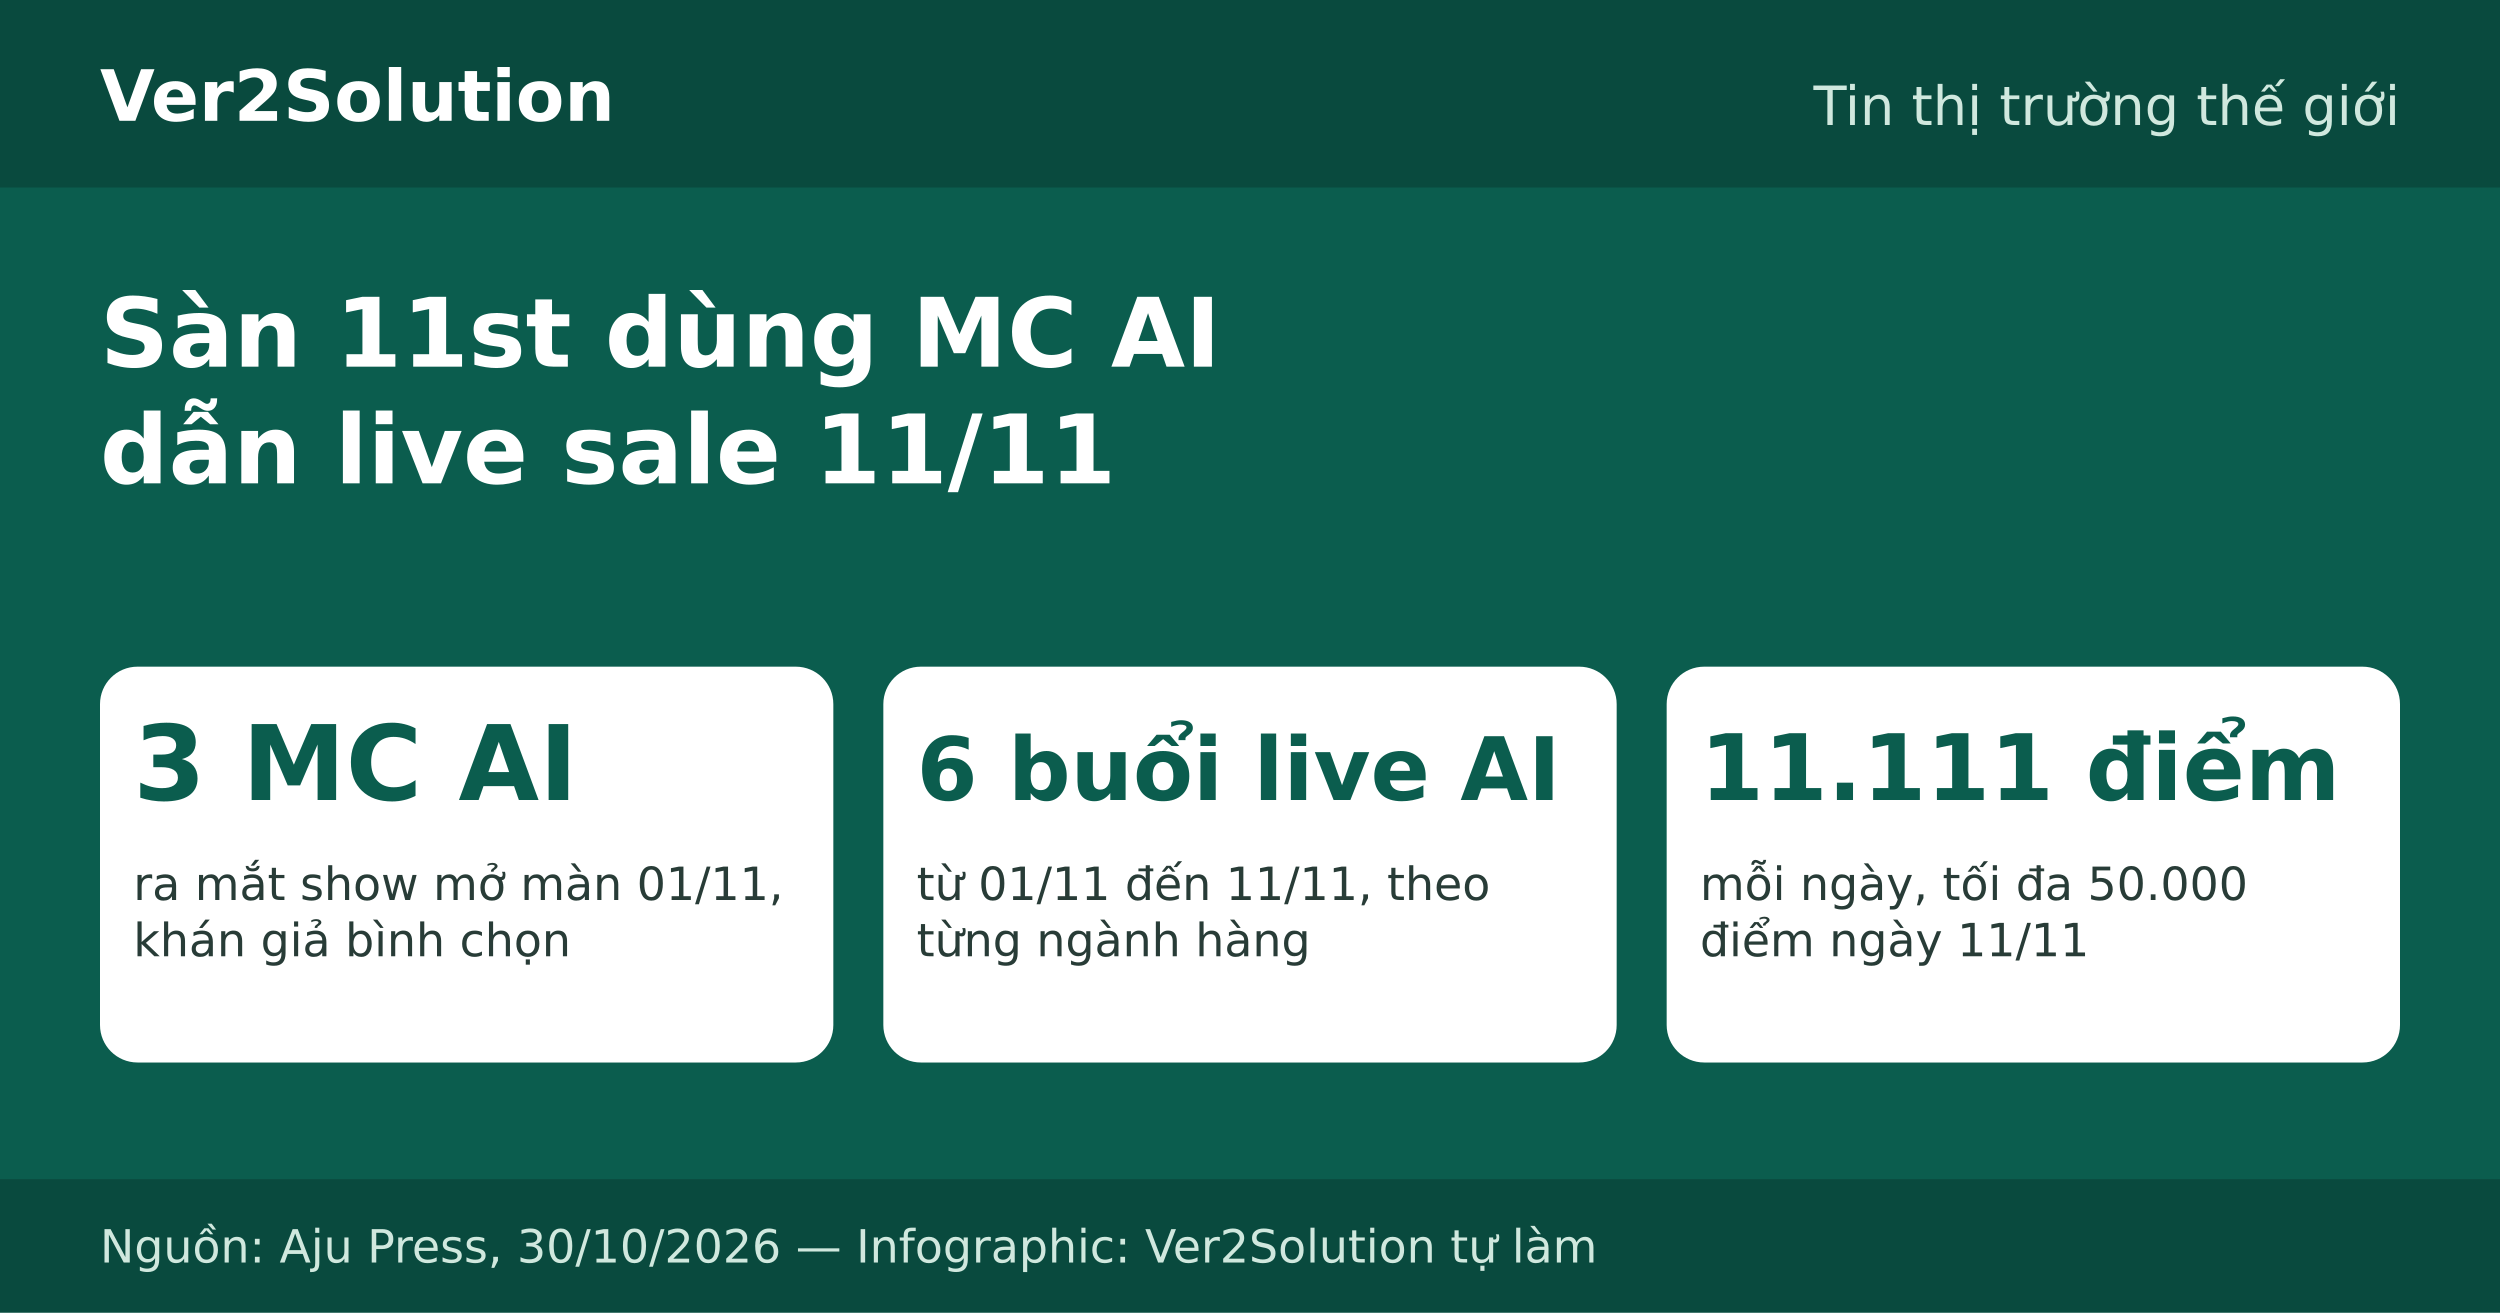
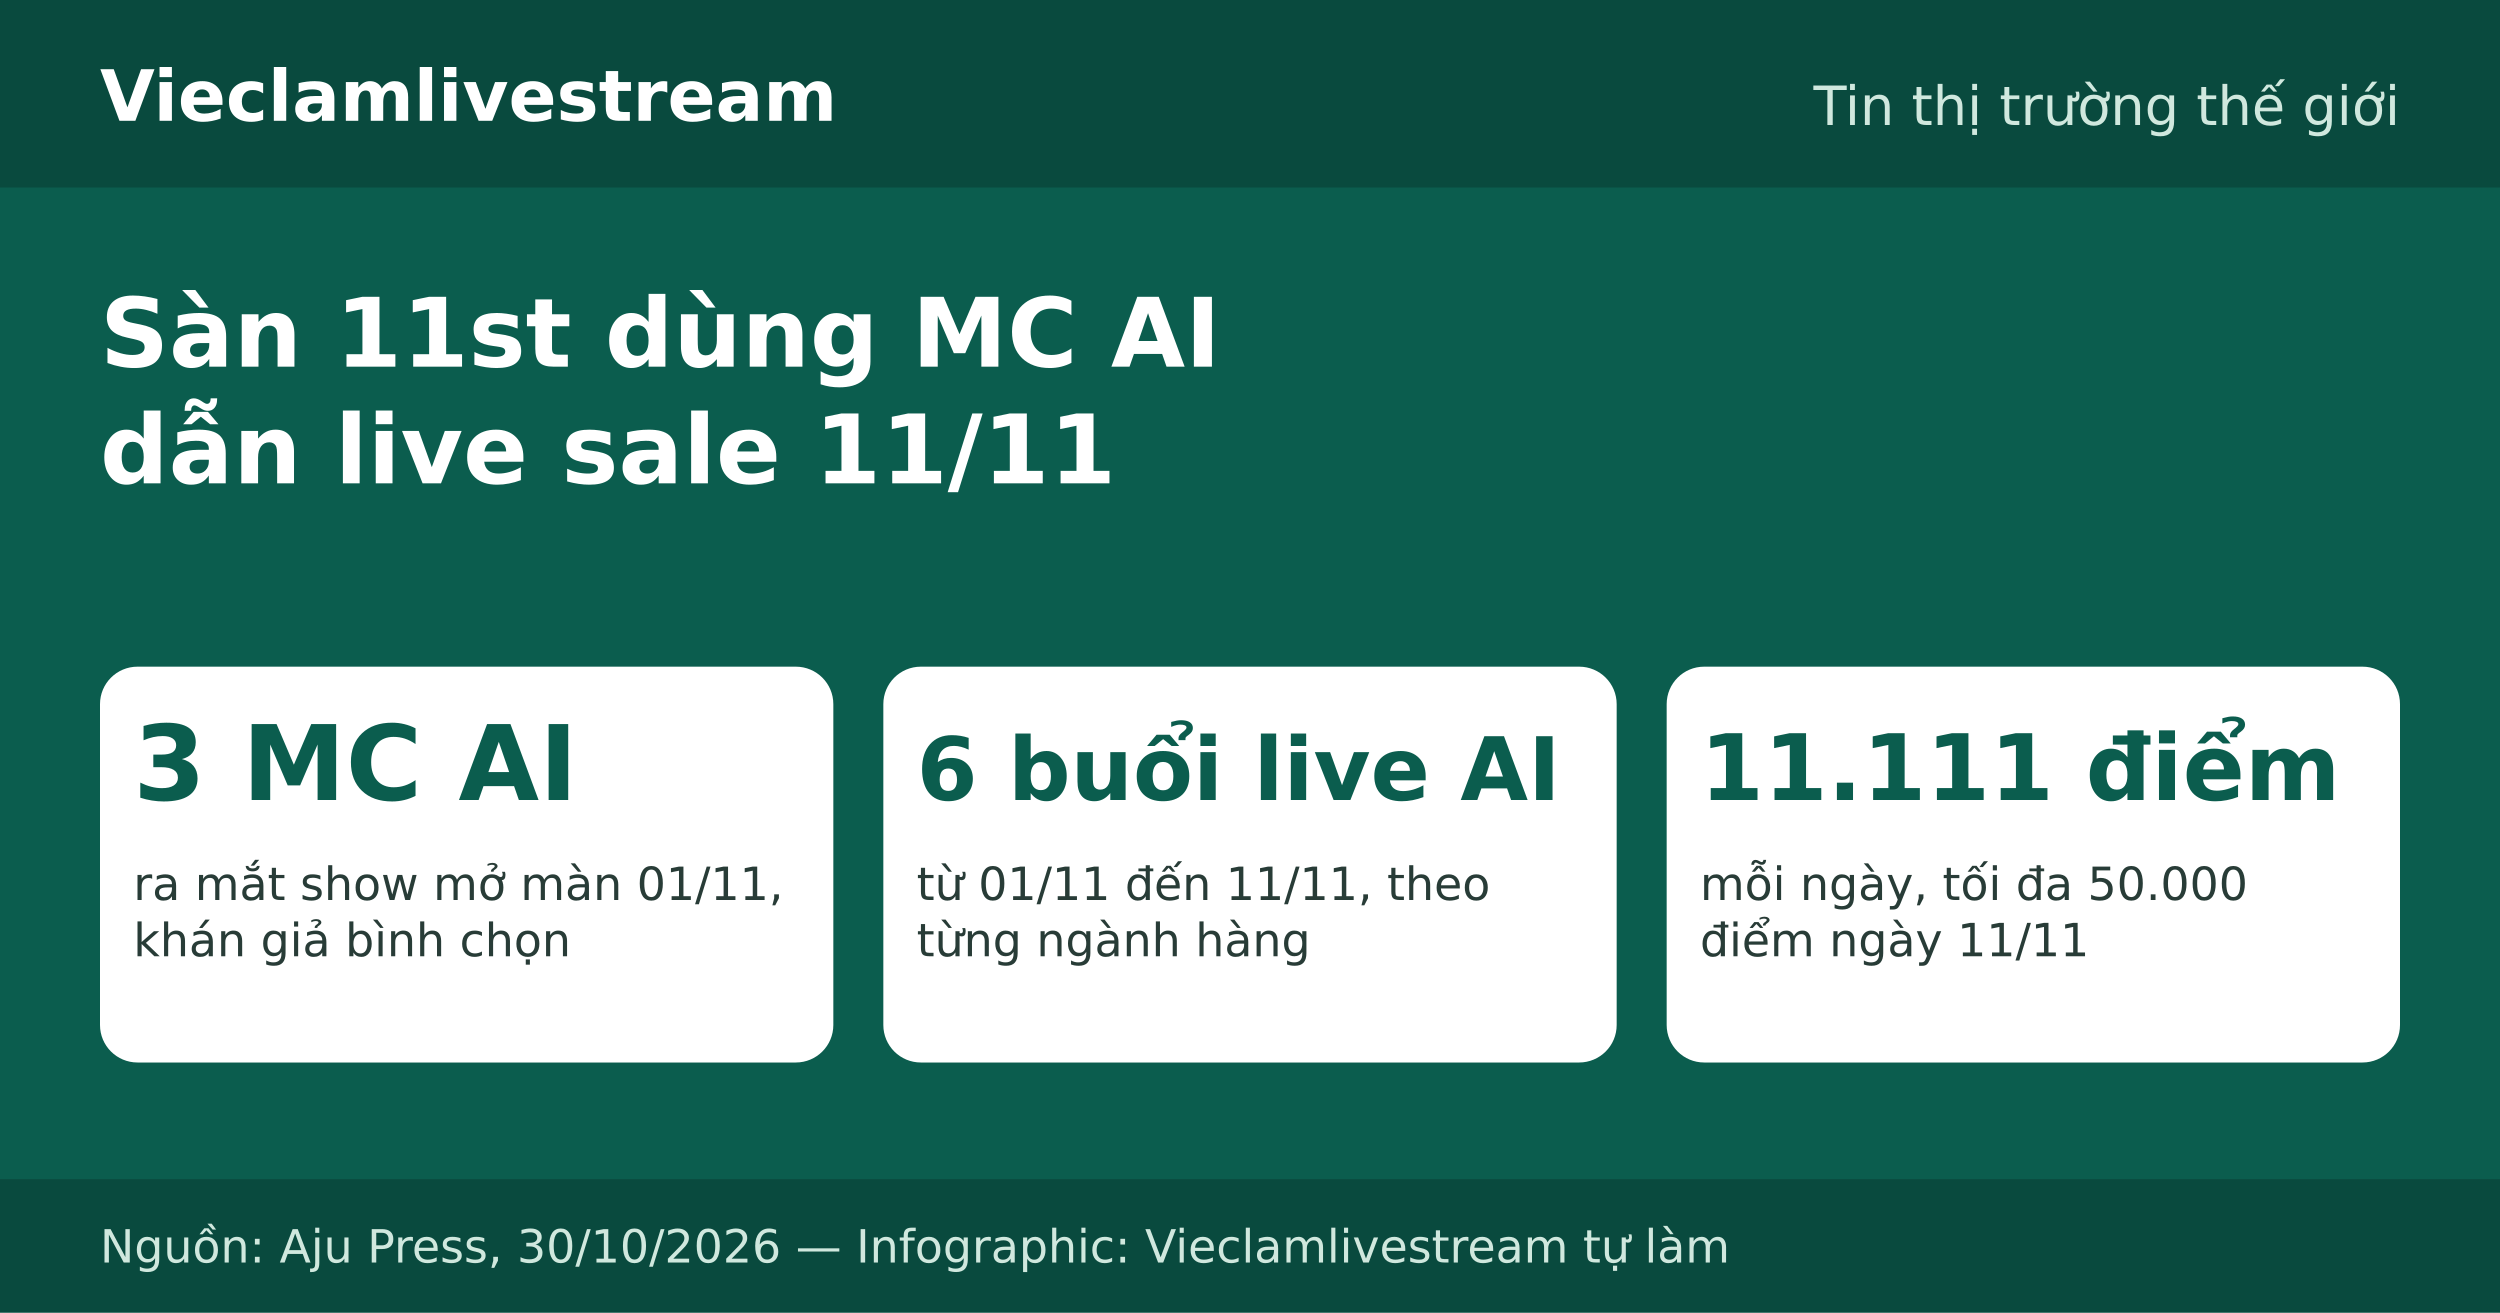
<svg xmlns="http://www.w3.org/2000/svg" width="1200" height="630" viewBox="0 0 1200 630">
  <rect width="1200" height="630" fill="#0b5d4e" />
  <rect width="1200" height="90" fill="#094a3e" />
  <rect y="566" width="1200" height="64" fill="#094a3e" />
-   <text x="48" y="58" font-family="DejaVu Sans, sans-serif" font-size="34" font-weight="bold" fill="#ffffff">Ver2Solution</text>
+   <text x="48" y="58" font-family="DejaVu Sans, sans-serif" font-size="34" font-weight="bold" fill="#ffffff">Vieclamlivestream</text>
  <text x="1152" y="60" text-anchor="end" font-family="DejaVu Sans, sans-serif" font-size="26" fill="#d0e8de">Tin thị trường thế giới</text>
  <text x="48" y="176" font-family="DejaVu Sans, sans-serif" font-size="46" font-weight="bold" fill="#ffffff">Sàn 11st dùng MC AI</text>
  <text x="48" y="232" font-family="DejaVu Sans, sans-serif" font-size="46" font-weight="bold" fill="#ffffff">dẫn live sale 11/11</text>
  <rect x="48" y="320" width="352" height="190" rx="18" fill="#ffffff" />
  <text x="64" y="384" font-family="DejaVu Sans, sans-serif" font-size="50" font-weight="bold" fill="#0b5d4e">3 MC AI</text>
  <text x="64" y="432" font-family="DejaVu Sans, sans-serif" font-size="22" fill="#283c37">ra mắt show mở màn 01/11,</text>
  <text x="64" y="459" font-family="DejaVu Sans, sans-serif" font-size="22" fill="#283c37">khán giả bình chọn</text>
  <rect x="424" y="320" width="352" height="190" rx="18" fill="#ffffff" />
  <text x="440" y="384" font-family="DejaVu Sans, sans-serif" font-size="42" font-weight="bold" fill="#0b5d4e">6 buổi live AI</text>
  <text x="440" y="432" font-family="DejaVu Sans, sans-serif" font-size="22" fill="#283c37">từ 01/11 đến 11/11, theo</text>
  <text x="440" y="459" font-family="DejaVu Sans, sans-serif" font-size="22" fill="#283c37">từng ngành hàng</text>
  <rect x="800" y="320" width="352" height="190" rx="18" fill="#ffffff" />
  <text x="816" y="384" font-family="DejaVu Sans, sans-serif" font-size="44" font-weight="bold" fill="#0b5d4e">11.111 điểm</text>
  <text x="816" y="432" font-family="DejaVu Sans, sans-serif" font-size="22" fill="#283c37">mỗi ngày, tối đa 50.000</text>
  <text x="816" y="459" font-family="DejaVu Sans, sans-serif" font-size="22" fill="#283c37">điểm ngày 11/11</text>
-   <text x="48" y="606" font-family="DejaVu Sans, sans-serif" font-size="22" fill="#d0e8de">Nguồn: Aju Press, 30/10/2026 — Infographic: Ver2Solution tự làm</text>
+   <text x="48" y="606" font-family="DejaVu Sans, sans-serif" font-size="22" fill="#d0e8de">Nguồn: Aju Press, 30/10/2026 — Infographic: Vieclamlivestream tự làm</text>
</svg>
